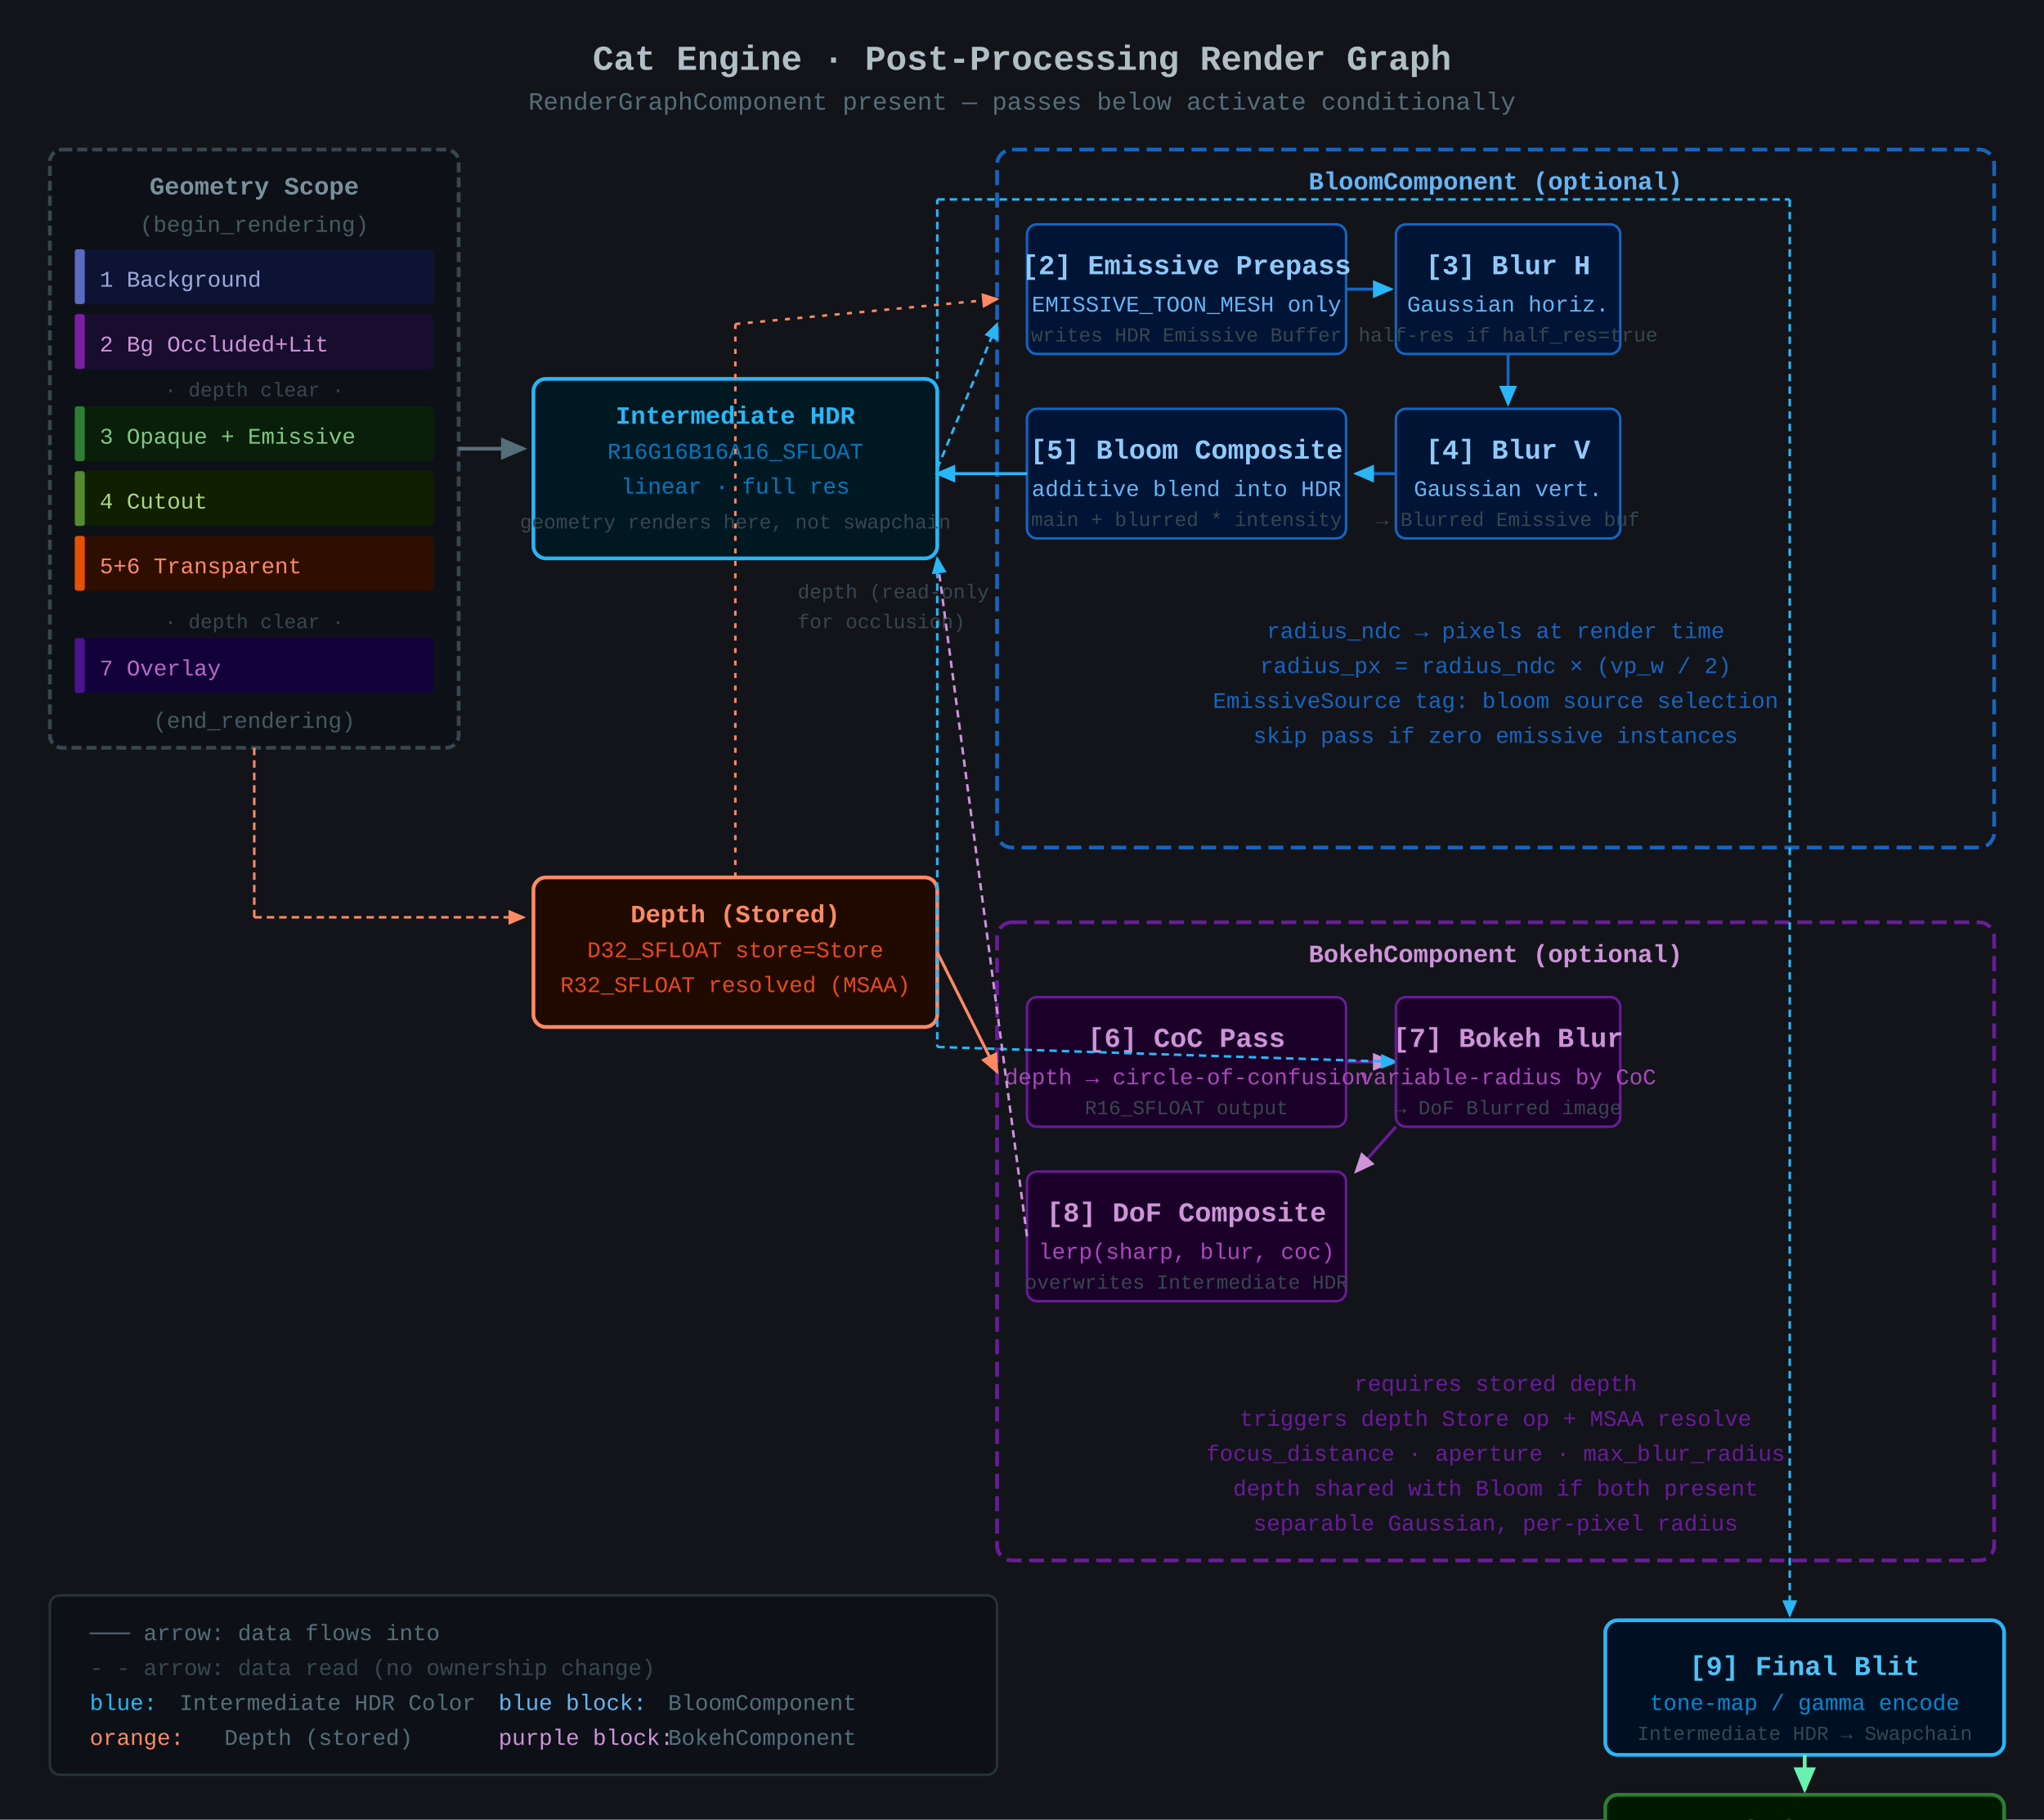
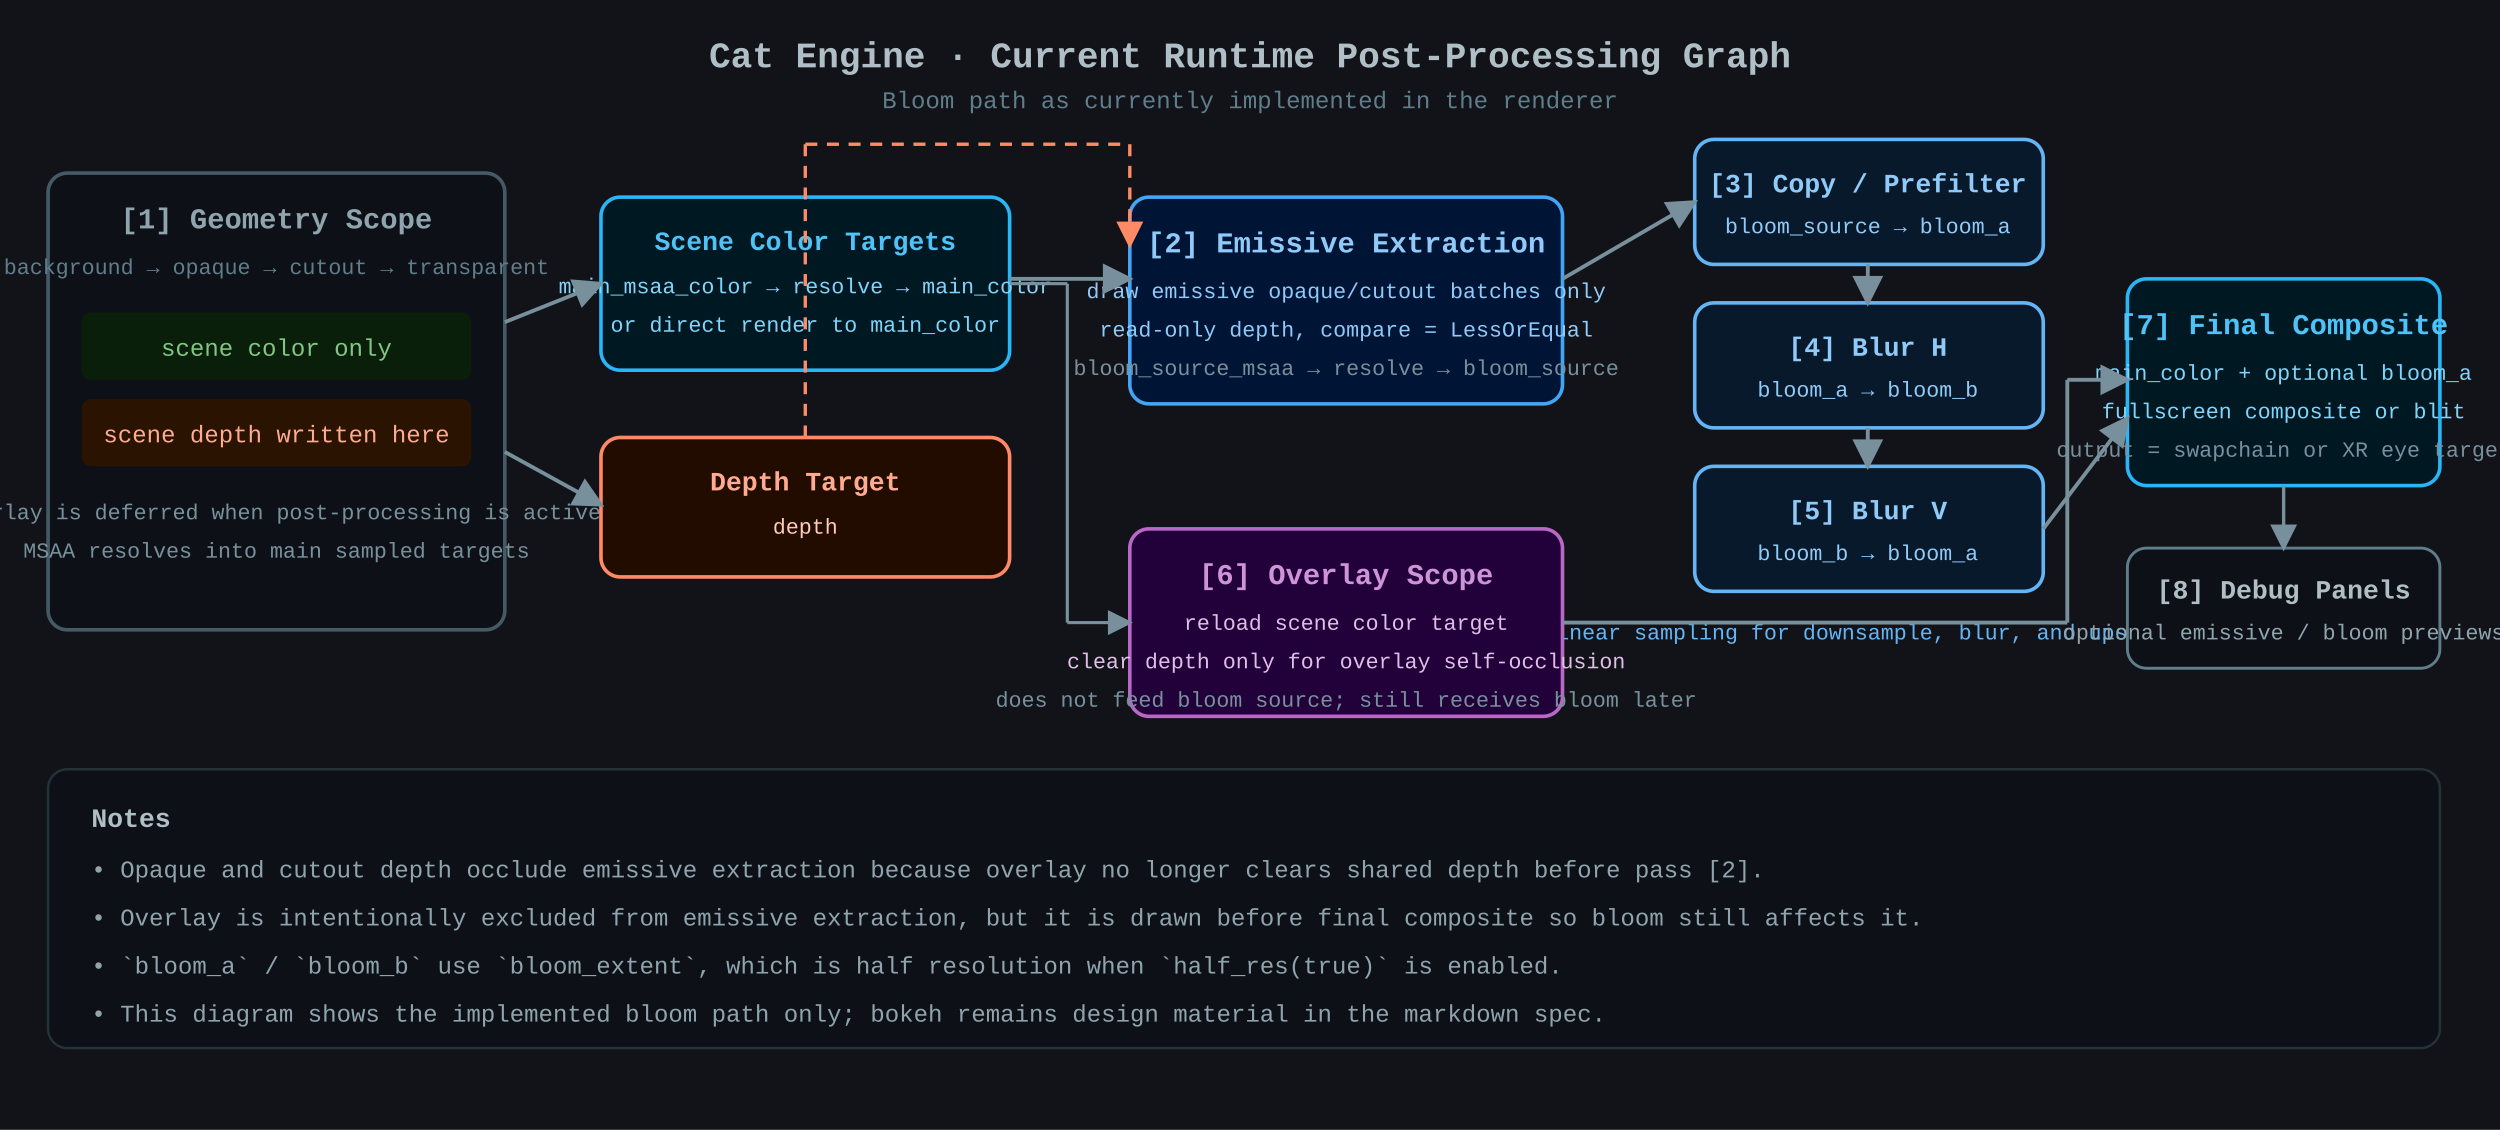
- <svg xmlns="http://www.w3.org/2000/svg" width="820" height="730" viewBox="0 0 820 730">
+ <svg xmlns="http://www.w3.org/2000/svg" width="1040" height="470" viewBox="0 0 1040 470">
  <defs>
-     <marker id="a" markerWidth="7" markerHeight="6" refX="6" refY="3" orient="auto">
-       <path d="M0,0 L0,6 L7,3 z" fill="#546e7a" />
+     <marker id="flow" markerWidth="8" markerHeight="8" refX="7" refY="4" orient="auto">
+       <path d="M0,0 L0,8 L8,4 z" fill="#78909c" />
    </marker>
-     <marker id="ab" markerWidth="7" markerHeight="6" refX="6" refY="3" orient="auto">
-       <path d="M0,0 L0,6 L7,3 z" fill="#29b6f6" />
+     <marker id="read" markerWidth="8" markerHeight="8" refX="7" refY="4" orient="auto">
+       <path d="M0,0 L0,8 L8,4 z" fill="#ff8a65" />
    </marker>
-     <marker id="ag" markerWidth="7" markerHeight="6" refX="6" refY="3" orient="auto">
-       <path d="M0,0 L0,6 L7,3 z" fill="#69f0ae" />
-     </marker>
-     <marker id="ap" markerWidth="7" markerHeight="6" refX="6" refY="3" orient="auto">
-       <path d="M0,0 L0,6 L7,3 z" fill="#ce93d8" />
-     </marker>
-     <marker id="ao" markerWidth="7" markerHeight="6" refX="6" refY="3" orient="auto">
-       <path d="M0,0 L0,6 L7,3 z" fill="#ff8a65" />
-     </marker>
-     <style>text { font-family: "JetBrains Mono","Fira Mono","Courier New",monospace; }</style>
+     <style>
+                text { font-family: "JetBrains Mono","Fira Mono","Courier New",monospace; }
+           </style>
  </defs>
-   <rect width="820" height="730" fill="#12141a" />
-   <text x="410" y="28" text-anchor="middle" font-size="14" font-weight="700" fill="#b0bec5">Cat Engine · Post-Processing Render Graph</text>
-   <text x="410" y="44" text-anchor="middle" font-size="10" fill="#546e7a">RenderGraphComponent present — passes below activate conditionally</text>
-   <rect x="20" y="60" width="164" height="240" rx="5" fill="#0d1117" stroke="#37474f" stroke-width="1.5" stroke-dasharray="4,2" />
-   <text x="102" y="78" text-anchor="middle" font-size="10" font-weight="700" fill="#78909c">Geometry Scope</text>
-   <text x="102" y="93" text-anchor="middle" font-size="9" fill="#455a64">(begin_rendering)</text>
-   <rect x="30" y="100" width="144" height="22" rx="2" fill="#0d1433" />
-   <rect x="30" y="100" width="4" height="22" rx="1" fill="#5c6bc0" />
-   <text x="40" y="115" font-size="9" fill="#9fa8da">1  Background</text>
-   <rect x="30" y="126" width="144" height="22" rx="2" fill="#180d2e" />
-   <rect x="30" y="126" width="4" height="22" rx="1" fill="#7b1fa2" />
-   <text x="40" y="141" font-size="9" fill="#ce93d8">2  Bg Occluded+Lit</text>
-   <text x="102" y="159" text-anchor="middle" font-size="8" fill="#37474f">· depth clear ·</text>
-   <rect x="30" y="163" width="144" height="22" rx="2" fill="#0a1f0a" />
-   <rect x="30" y="163" width="4" height="22" rx="1" fill="#2e7d32" />
-   <text x="40" y="178" font-size="9" fill="#81c784">3  Opaque + Emissive</text>
-   <rect x="30" y="189" width="144" height="22" rx="2" fill="#0f1f00" />
-   <rect x="30" y="189" width="4" height="22" rx="1" fill="#558b2f" />
-   <text x="40" y="204" font-size="9" fill="#aed581">4  Cutout</text>
-   <rect x="30" y="215" width="144" height="22" rx="2" fill="#2e0e00" />
-   <rect x="30" y="215" width="4" height="22" rx="1" fill="#e65100" />
-   <text x="40" y="230" font-size="9" fill="#ff8a65">5+6  Transparent</text>
-   <text x="102" y="252" text-anchor="middle" font-size="8" fill="#37474f">· depth clear ·</text>
-   <rect x="30" y="256" width="144" height="22" rx="2" fill="#12003a" />
-   <rect x="30" y="256" width="4" height="22" rx="1" fill="#4a148c" />
-   <text x="40" y="271" font-size="9" fill="#ba68c8">7  Overlay</text>
-   <text x="102" y="292" text-anchor="middle" font-size="9" fill="#455a64">(end_rendering)</text>
-   <line x1="184" y1="180" x2="210" y2="180" stroke="#546e7a" stroke-width="1.5" marker-end="url(#a)" />
-   <line x1="102" y1="300" x2="102" y2="368" stroke="#ff8a65" stroke-width="1" stroke-dasharray="3,2" />
-   <line x1="102" y1="368" x2="210" y2="368" stroke="#ff8a65" stroke-width="1" stroke-dasharray="3,2" marker-end="url(#ao)" />
-   <rect x="214" y="152" width="162" height="72" rx="5" fill="#001822" stroke="#29b6f6" stroke-width="1.5" />
-   <text x="295" y="170" text-anchor="middle" font-size="10" font-weight="700" fill="#29b6f6">Intermediate HDR</text>
-   <text x="295" y="184" text-anchor="middle" font-size="9" fill="#0277bd">R16G16B16A16_SFLOAT</text>
-   <text x="295" y="198" text-anchor="middle" font-size="9" fill="#0277bd">linear · full res</text>
-   <text x="295" y="212" text-anchor="middle" font-size="8" fill="#37474f">geometry renders here, not swapchain</text>
-   <rect x="214" y="352" width="162" height="60" rx="5" fill="#200a00" stroke="#ff8a65" stroke-width="1.5" />
-   <text x="295" y="370" text-anchor="middle" font-size="10" font-weight="700" fill="#ff8a65">Depth (Stored)</text>
-   <text x="295" y="384" text-anchor="middle" font-size="9" fill="#e64a19">D32_SFLOAT  store=Store</text>
-   <text x="295" y="398" text-anchor="middle" font-size="9" fill="#e64a19">R32_SFLOAT resolved (MSAA)</text>
-   <rect x="400" y="60" width="400" height="280" rx="6" fill="none" stroke="#1565c0" stroke-width="1.5" stroke-dasharray="6,3" />
-   <text x="600" y="76" text-anchor="middle" font-size="10" font-weight="700" fill="#64b5f6">BloomComponent  (optional)</text>
-   <line x1="376" y1="188" x2="400" y2="130" stroke="#29b6f6" stroke-width="1" stroke-dasharray="3,2" marker-end="url(#ab)" />
-   <line x1="295" y1="352" x2="295" y2="130" stroke="#ff8a65" stroke-width="1" stroke-dasharray="2,3" />
-   <line x1="295" y1="130" x2="400" y2="120" stroke="#ff8a65" stroke-width="1" stroke-dasharray="2,3" marker-end="url(#ao)" />
-   <text x="320" y="240" font-size="8" fill="#37474f">depth (read-only</text>
-   <text x="320" y="252" font-size="8" fill="#37474f">for occlusion)</text>
-   <rect x="412" y="90" width="128" height="52" rx="4" fill="#001435" stroke="#1565c0" stroke-width="1" />
-   <text x="476" y="110" text-anchor="middle" font-size="11" font-weight="700" fill="#90caf9">[2] Emissive Prepass</text>
-   <text x="476" y="125" text-anchor="middle" font-size="9" fill="#64b5f6">EMISSIVE_TOON_MESH only</text>
-   <text x="476" y="137" text-anchor="middle" font-size="8" fill="#37474f">writes HDR Emissive Buffer</text>
-   <line x1="540" y1="116" x2="558" y2="116" stroke="#1565c0" stroke-width="1.2" marker-end="url(#ab)" />
-   <rect x="560" y="90" width="90" height="52" rx="4" fill="#001435" stroke="#1565c0" stroke-width="1" />
-   <text x="605" y="110" text-anchor="middle" font-size="11" font-weight="700" fill="#90caf9">[3] Blur H</text>
-   <text x="605" y="125" text-anchor="middle" font-size="9" fill="#64b5f6">Gaussian horiz.</text>
-   <text x="605" y="137" text-anchor="middle" font-size="8" fill="#37474f">half-res if half_res=true</text>
-   <line x1="605" y1="142" x2="605" y2="162" stroke="#1565c0" stroke-width="1.2" marker-end="url(#ab)" />
-   <rect x="560" y="164" width="90" height="52" rx="4" fill="#001435" stroke="#1565c0" stroke-width="1" />
-   <text x="605" y="184" text-anchor="middle" font-size="11" font-weight="700" fill="#90caf9">[4] Blur V</text>
-   <text x="605" y="199" text-anchor="middle" font-size="9" fill="#64b5f6">Gaussian vert.</text>
-   <text x="605" y="211" text-anchor="middle" font-size="8" fill="#37474f">→ Blurred Emissive buf</text>
-   <line x1="560" y1="190" x2="544" y2="190" stroke="#1565c0" stroke-width="1.2" marker-end="url(#ab)" />
-   <rect x="412" y="164" width="128" height="52" rx="4" fill="#001435" stroke="#1565c0" stroke-width="1" />
-   <text x="476" y="184" text-anchor="middle" font-size="11" font-weight="700" fill="#90caf9">[5] Bloom Composite</text>
-   <text x="476" y="199" text-anchor="middle" font-size="9" fill="#64b5f6">additive blend into HDR</text>
-   <text x="476" y="211" text-anchor="middle" font-size="8" fill="#37474f">main + blurred * intensity</text>
-   <line x1="412" y1="190" x2="376" y2="190" stroke="#29b6f6" stroke-width="1.2" marker-end="url(#ab)" />
-   <text x="600" y="256" text-anchor="middle" font-size="9" fill="#1565c0">radius_ndc → pixels at render time</text>
-   <text x="600" y="270" text-anchor="middle" font-size="9" fill="#1565c0">radius_px = radius_ndc × (vp_w / 2)</text>
-   <text x="600" y="284" text-anchor="middle" font-size="9" fill="#1565c0">EmissiveSource tag: bloom source selection</text>
-   <text x="600" y="298" text-anchor="middle" font-size="9" fill="#1565c0">skip pass if zero emissive instances</text>
-   <rect x="400" y="370" width="400" height="256" rx="6" fill="none" stroke="#6a1b9a" stroke-width="1.5" stroke-dasharray="6,3" />
-   <text x="600" y="386" text-anchor="middle" font-size="10" font-weight="700" fill="#ce93d8">BokehComponent  (optional)</text>
-   <line x1="376" y1="382" x2="400" y2="430" stroke="#ff8a65" stroke-width="1.2" marker-end="url(#ao)" />
-   <rect x="412" y="400" width="128" height="52" rx="4" fill="#1a0028" stroke="#6a1b9a" stroke-width="1" />
-   <text x="476" y="420" text-anchor="middle" font-size="11" font-weight="700" fill="#ce93d8">[6] CoC Pass</text>
-   <text x="476" y="435" text-anchor="middle" font-size="9" fill="#ab47bc">depth → circle-of-confusion</text>
-   <text x="476" y="447" text-anchor="middle" font-size="8" fill="#37474f">R16_SFLOAT output</text>
-   <line x1="540" y1="426" x2="558" y2="426" stroke="#6a1b9a" stroke-width="1.2" marker-end="url(#ap)" />
-   <line x1="376" y1="224" x2="376" y2="420" stroke="#29b6f6" stroke-width="1" stroke-dasharray="3,2" />
-   <line x1="376" y1="420" x2="560" y2="426" stroke="#29b6f6" stroke-width="1" stroke-dasharray="3,2" marker-end="url(#ab)" />
-   <rect x="560" y="400" width="90" height="52" rx="4" fill="#1a0028" stroke="#6a1b9a" stroke-width="1" />
-   <text x="605" y="420" text-anchor="middle" font-size="11" font-weight="700" fill="#ce93d8">[7] Bokeh Blur</text>
-   <text x="605" y="435" text-anchor="middle" font-size="9" fill="#ab47bc">variable-radius by CoC</text>
-   <text x="605" y="447" text-anchor="middle" font-size="8" fill="#37474f">→ DoF Blurred image</text>
-   <line x1="560" y1="452" x2="544" y2="470" stroke="#6a1b9a" stroke-width="1.2" marker-end="url(#ap)" />
-   <rect x="412" y="470" width="128" height="52" rx="4" fill="#1a0028" stroke="#6a1b9a" stroke-width="1" />
-   <text x="476" y="490" text-anchor="middle" font-size="11" font-weight="700" fill="#ce93d8">[8] DoF Composite</text>
-   <text x="476" y="505" text-anchor="middle" font-size="9" fill="#ab47bc">lerp(sharp, blur, coc)</text>
-   <text x="476" y="517" text-anchor="middle" font-size="8" fill="#37474f">overwrites Intermediate HDR</text>
-   <line x1="412" y1="496" x2="376" y2="224" stroke="#ce93d8" stroke-width="1" stroke-dasharray="3,2" marker-end="url(#ab)" />
-   <text x="600" y="558" text-anchor="middle" font-size="9" fill="#6a1b9a">requires stored depth</text>
-   <text x="600" y="572" text-anchor="middle" font-size="9" fill="#6a1b9a">triggers depth Store op + MSAA resolve</text>
-   <text x="600" y="586" text-anchor="middle" font-size="9" fill="#6a1b9a">focus_distance · aperture · max_blur_radius</text>
-   <text x="600" y="600" text-anchor="middle" font-size="9" fill="#6a1b9a">depth shared with Bloom if both present</text>
-   <text x="600" y="614" text-anchor="middle" font-size="9" fill="#6a1b9a">separable Gaussian, per-pixel radius</text>
-   <line x1="376" y1="152" x2="376" y2="80" stroke="#29b6f6" stroke-width="1" stroke-dasharray="3,2" />
-   <line x1="376" y1="80" x2="718" y2="80" stroke="#29b6f6" stroke-width="1" stroke-dasharray="3,2" />
-   <line x1="718" y1="80" x2="718" y2="648" stroke="#29b6f6" stroke-width="1" stroke-dasharray="3,2" marker-end="url(#ab)" />
-   <rect x="644" y="650" width="160" height="54" rx="5" fill="#001022" stroke="#29b6f6" stroke-width="1.5" />
-   <text x="724" y="672" text-anchor="middle" font-size="11" font-weight="700" fill="#4fc3f7">[9] Final Blit</text>
-   <text x="724" y="686" text-anchor="middle" font-size="9" fill="#0288d1">tone-map / gamma encode</text>
-   <text x="724" y="698" text-anchor="middle" font-size="8" fill="#37474f">Intermediate HDR → Swapchain</text>
-   <line x1="724" y1="704" x2="724" y2="718" stroke="#69f0ae" stroke-width="1.5" marker-end="url(#ag)" />
-   <rect x="644" y="720" width="160" height="40" rx="5" fill="#001a00" stroke="#2e7d32" stroke-width="1.5" />
-   <text x="724" y="738" text-anchor="middle" font-size="11" font-weight="700" fill="#69f0ae">Swapchain Present</text>
-   <text x="724" y="752" text-anchor="middle" font-size="9" fill="#4caf50">R8G8B8A8_SRGB</text>
-   <rect x="20" y="640" width="380" height="72" rx="4" fill="#0d1117" stroke="#263238" stroke-width="1" />
-   <text x="36" y="658" font-size="9" fill="#546e7a">─── arrow: data flows into</text>
-   <text x="36" y="672" font-size="9" fill="#37474f">- - arrow: data read (no ownership change)</text>
-   <text x="36" y="686" font-size="9" fill="#29b6f6">blue:  </text>
-   <text x="72" y="686" font-size="9" fill="#546e7a">Intermediate HDR Color</text>
-   <text x="36" y="700" font-size="9" fill="#ff8a65">orange:</text>
-   <text x="90" y="700" font-size="9" fill="#546e7a">Depth (stored)</text>
-   <text x="200" y="686" font-size="9" fill="#64b5f6">blue block:  </text>
-   <text x="268" y="686" font-size="9" fill="#546e7a">BloomComponent</text>
-   <text x="200" y="700" font-size="9" fill="#ce93d8">purple block:</text>
-   <text x="268" y="700" font-size="9" fill="#546e7a">BokehComponent</text>
+   <rect width="1040" height="470" fill="#111318" />
+   <text x="520" y="28" text-anchor="middle" font-size="15" font-weight="700" fill="#b0bec5">Cat Engine · Current Runtime Post-Processing Graph</text>
+   <text x="520" y="45" text-anchor="middle" font-size="10" fill="#607d8b">Bloom path as currently implemented in the renderer</text>
+   <rect x="20" y="72" width="190" height="190" rx="8" fill="#0d1117" stroke="#455a64" stroke-width="1.5" />
+   <text x="115" y="95" text-anchor="middle" font-size="12" font-weight="700" fill="#90a4ae">[1] Geometry Scope</text>
+   <text x="115" y="114" text-anchor="middle" font-size="9" fill="#607d8b">background → opaque → cutout → transparent</text>
+   <rect x="34" y="130" width="162" height="28" rx="4" fill="#0a1f0a" />
+   <text x="115" y="148" text-anchor="middle" font-size="10" fill="#81c784">scene color only</text>
+   <rect x="34" y="166" width="162" height="28" rx="4" fill="#2a1300" />
+   <text x="115" y="184" text-anchor="middle" font-size="10" fill="#ffab91">scene depth written here</text>
+   <text x="115" y="216" text-anchor="middle" font-size="9" fill="#78909c">overlay is deferred when post-processing is active</text>
+   <text x="115" y="232" text-anchor="middle" font-size="9" fill="#78909c">MSAA resolves into main sampled targets</text>
+   <rect x="250" y="82" width="170" height="72" rx="8" fill="#001822" stroke="#29b6f6" stroke-width="1.5" />
+   <text x="335" y="104" text-anchor="middle" font-size="11" font-weight="700" fill="#4fc3f7">Scene Color Targets</text>
+   <text x="335" y="122" text-anchor="middle" font-size="9" fill="#81d4fa">main_msaa_color → resolve → main_color</text>
+   <text x="335" y="138" text-anchor="middle" font-size="9" fill="#81d4fa">or direct render to main_color</text>
+   <rect x="250" y="182" width="170" height="58" rx="8" fill="#220c00" stroke="#ff8a65" stroke-width="1.5" />
+   <text x="335" y="204" text-anchor="middle" font-size="11" font-weight="700" fill="#ffab91">Depth Target</text>
+   <text x="335" y="222" text-anchor="middle" font-size="9" fill="#ffccbc">depth</text>
+   <line x1="210" y1="134" x2="250" y2="118" stroke="#78909c" stroke-width="1.6" marker-end="url(#flow)" />
+   <line x1="210" y1="188" x2="250" y2="210" stroke="#78909c" stroke-width="1.6" marker-end="url(#flow)" />
+   <rect x="470" y="82" width="180" height="86" rx="8" fill="#001435" stroke="#42a5f5" stroke-width="1.5" />
+   <text x="560" y="105" text-anchor="middle" font-size="12" font-weight="700" fill="#90caf9">[2] Emissive Extraction</text>
+   <text x="560" y="124" text-anchor="middle" font-size="9" fill="#90caf9">draw emissive opaque/cutout batches only</text>
+   <text x="560" y="140" text-anchor="middle" font-size="9" fill="#90caf9">read-only depth, compare = LessOrEqual</text>
+   <text x="560" y="156" text-anchor="middle" font-size="9" fill="#78909c">bloom_source_msaa → resolve → bloom_source</text>
+   <line x1="420" y1="116" x2="470" y2="116" stroke="#78909c" stroke-width="1.6" marker-end="url(#flow)" />
+   <line x1="335" y1="182" x2="335" y2="60" stroke="#ff8a65" stroke-width="1.4" stroke-dasharray="5,4" />
+   <line x1="335" y1="60" x2="470" y2="60" stroke="#ff8a65" stroke-width="1.4" stroke-dasharray="5,4" />
+   <line x1="470" y1="60" x2="470" y2="102" stroke="#ff8a65" stroke-width="1.4" stroke-dasharray="5,4" marker-end="url(#read)" />
+   <rect x="705" y="58" width="145" height="52" rx="8" fill="#07192a" stroke="#64b5f6" stroke-width="1.5" />
+   <text x="777" y="80" text-anchor="middle" font-size="11" font-weight="700" fill="#90caf9">[3] Copy / Prefilter</text>
+   <text x="777" y="97" text-anchor="middle" font-size="9" fill="#90caf9">bloom_source → bloom_a</text>
+   <rect x="705" y="126" width="145" height="52" rx="8" fill="#07192a" stroke="#64b5f6" stroke-width="1.5" />
+   <text x="777" y="148" text-anchor="middle" font-size="11" font-weight="700" fill="#90caf9">[4] Blur H</text>
+   <text x="777" y="165" text-anchor="middle" font-size="9" fill="#90caf9">bloom_a → bloom_b</text>
+   <rect x="705" y="194" width="145" height="52" rx="8" fill="#07192a" stroke="#64b5f6" stroke-width="1.5" />
+   <text x="777" y="216" text-anchor="middle" font-size="11" font-weight="700" fill="#90caf9">[5] Blur V</text>
+   <text x="777" y="233" text-anchor="middle" font-size="9" fill="#90caf9">bloom_b → bloom_a</text>
+   <text x="777" y="266" text-anchor="middle" font-size="9" fill="#64b5f6">linear sampling for downsample, blur, and upsample</text>
+   <line x1="650" y1="116" x2="705" y2="84" stroke="#78909c" stroke-width="1.6" marker-end="url(#flow)" />
+   <line x1="777" y1="110" x2="777" y2="126" stroke="#78909c" stroke-width="1.6" marker-end="url(#flow)" />
+   <line x1="777" y1="178" x2="777" y2="194" stroke="#78909c" stroke-width="1.6" marker-end="url(#flow)" />
+   <rect x="470" y="220" width="180" height="78" rx="8" fill="#22003a" stroke="#ba68c8" stroke-width="1.5" />
+   <text x="560" y="243" text-anchor="middle" font-size="12" font-weight="700" fill="#ce93d8">[6] Overlay Scope</text>
+   <text x="560" y="262" text-anchor="middle" font-size="9" fill="#e1bee7">reload scene color target</text>
+   <text x="560" y="278" text-anchor="middle" font-size="9" fill="#e1bee7">clear depth only for overlay self-occlusion</text>
+   <text x="560" y="294" text-anchor="middle" font-size="9" fill="#78909c">does not feed bloom source; still receives bloom later</text>
+   <line x1="420" y1="118" x2="444" y2="118" stroke="#78909c" stroke-width="1.3" />
+   <line x1="444" y1="118" x2="444" y2="259" stroke="#78909c" stroke-width="1.3" />
+   <line x1="444" y1="259" x2="470" y2="259" stroke="#78909c" stroke-width="1.3" marker-end="url(#flow)" />
+   <rect x="885" y="116" width="130" height="86" rx="8" fill="#001822" stroke="#29b6f6" stroke-width="1.5" />
+   <text x="950" y="139" text-anchor="middle" font-size="12" font-weight="700" fill="#4fc3f7">[7] Final Composite</text>
+   <text x="950" y="158" text-anchor="middle" font-size="9" fill="#81d4fa">main_color + optional bloom_a</text>
+   <text x="950" y="174" text-anchor="middle" font-size="9" fill="#81d4fa">fullscreen composite or blit</text>
+   <text x="950" y="190" text-anchor="middle" font-size="9" fill="#78909c">output = swapchain or XR eye target</text>
+   <line x1="650" y1="259" x2="860" y2="259" stroke="#78909c" stroke-width="1.6" />
+   <line x1="860" y1="259" x2="860" y2="158" stroke="#78909c" stroke-width="1.6" />
+   <line x1="860" y1="158" x2="885" y2="158" stroke="#78909c" stroke-width="1.6" marker-end="url(#flow)" />
+   <line x1="850" y1="220" x2="885" y2="174" stroke="#78909c" stroke-width="1.6" marker-end="url(#flow)" />
+   <rect x="885" y="228" width="130" height="50" rx="8" fill="#0d1117" stroke="#607d8b" stroke-width="1.2" />
+   <text x="950" y="249" text-anchor="middle" font-size="11" font-weight="700" fill="#b0bec5">[8] Debug Panels</text>
+   <text x="950" y="266" text-anchor="middle" font-size="9" fill="#90a4ae">optional emissive / bloom previews</text>
+   <line x1="950" y1="202" x2="950" y2="228" stroke="#78909c" stroke-width="1.4" marker-end="url(#flow)" />
+   <rect x="20" y="320" width="995" height="116" rx="8" fill="#0d1117" stroke="#263238" stroke-width="1" />
+   <text x="38" y="344" font-size="11" font-weight="700" fill="#b0bec5">Notes</text>
+   <text x="38" y="365" font-size="10" fill="#90a4ae">• Opaque and cutout depth occlude emissive extraction because overlay no longer clears shared depth before pass [2].</text>
+   <text x="38" y="385" font-size="10" fill="#90a4ae">• Overlay is intentionally excluded from emissive extraction, but it is drawn before final composite so bloom still affects it.</text>
+   <text x="38" y="405" font-size="10" fill="#90a4ae">• `bloom_a` / `bloom_b` use `bloom_extent`, which is half resolution when `half_res(true)` is enabled.</text>
+   <text x="38" y="425" font-size="10" fill="#90a4ae">• This diagram shows the implemented bloom path only; bokeh remains design material in the markdown spec.</text>
</svg>
